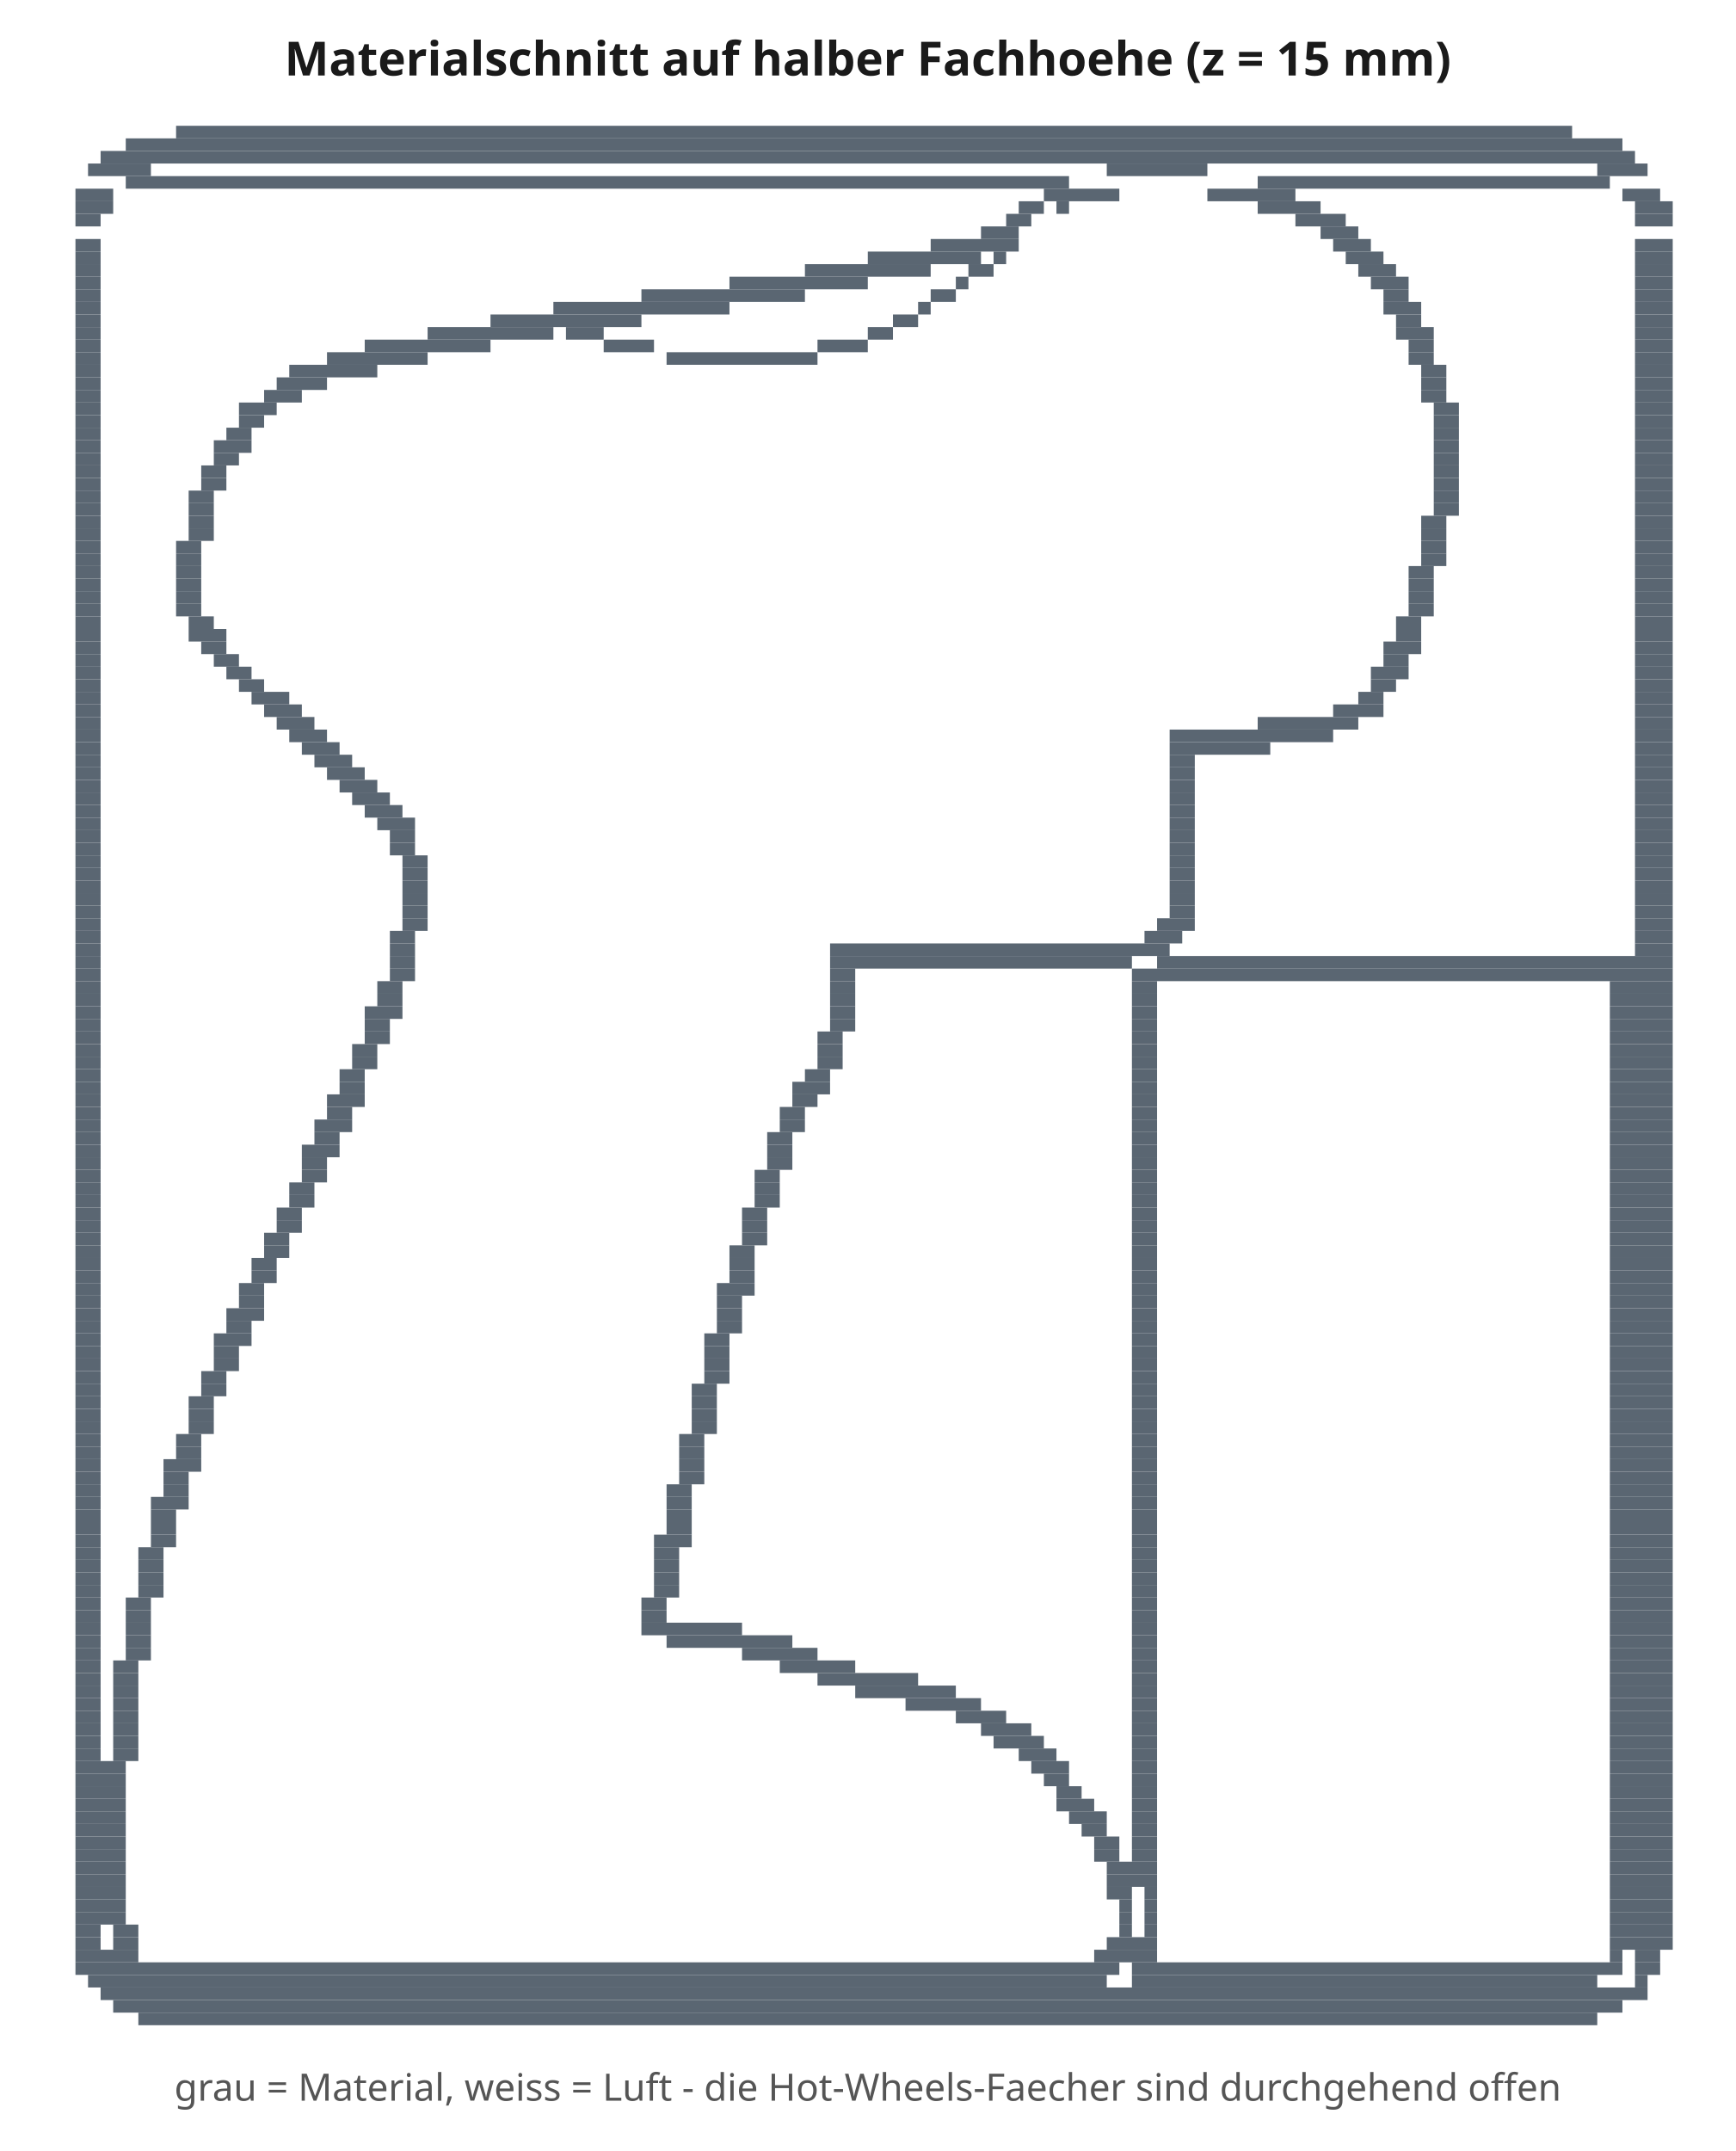
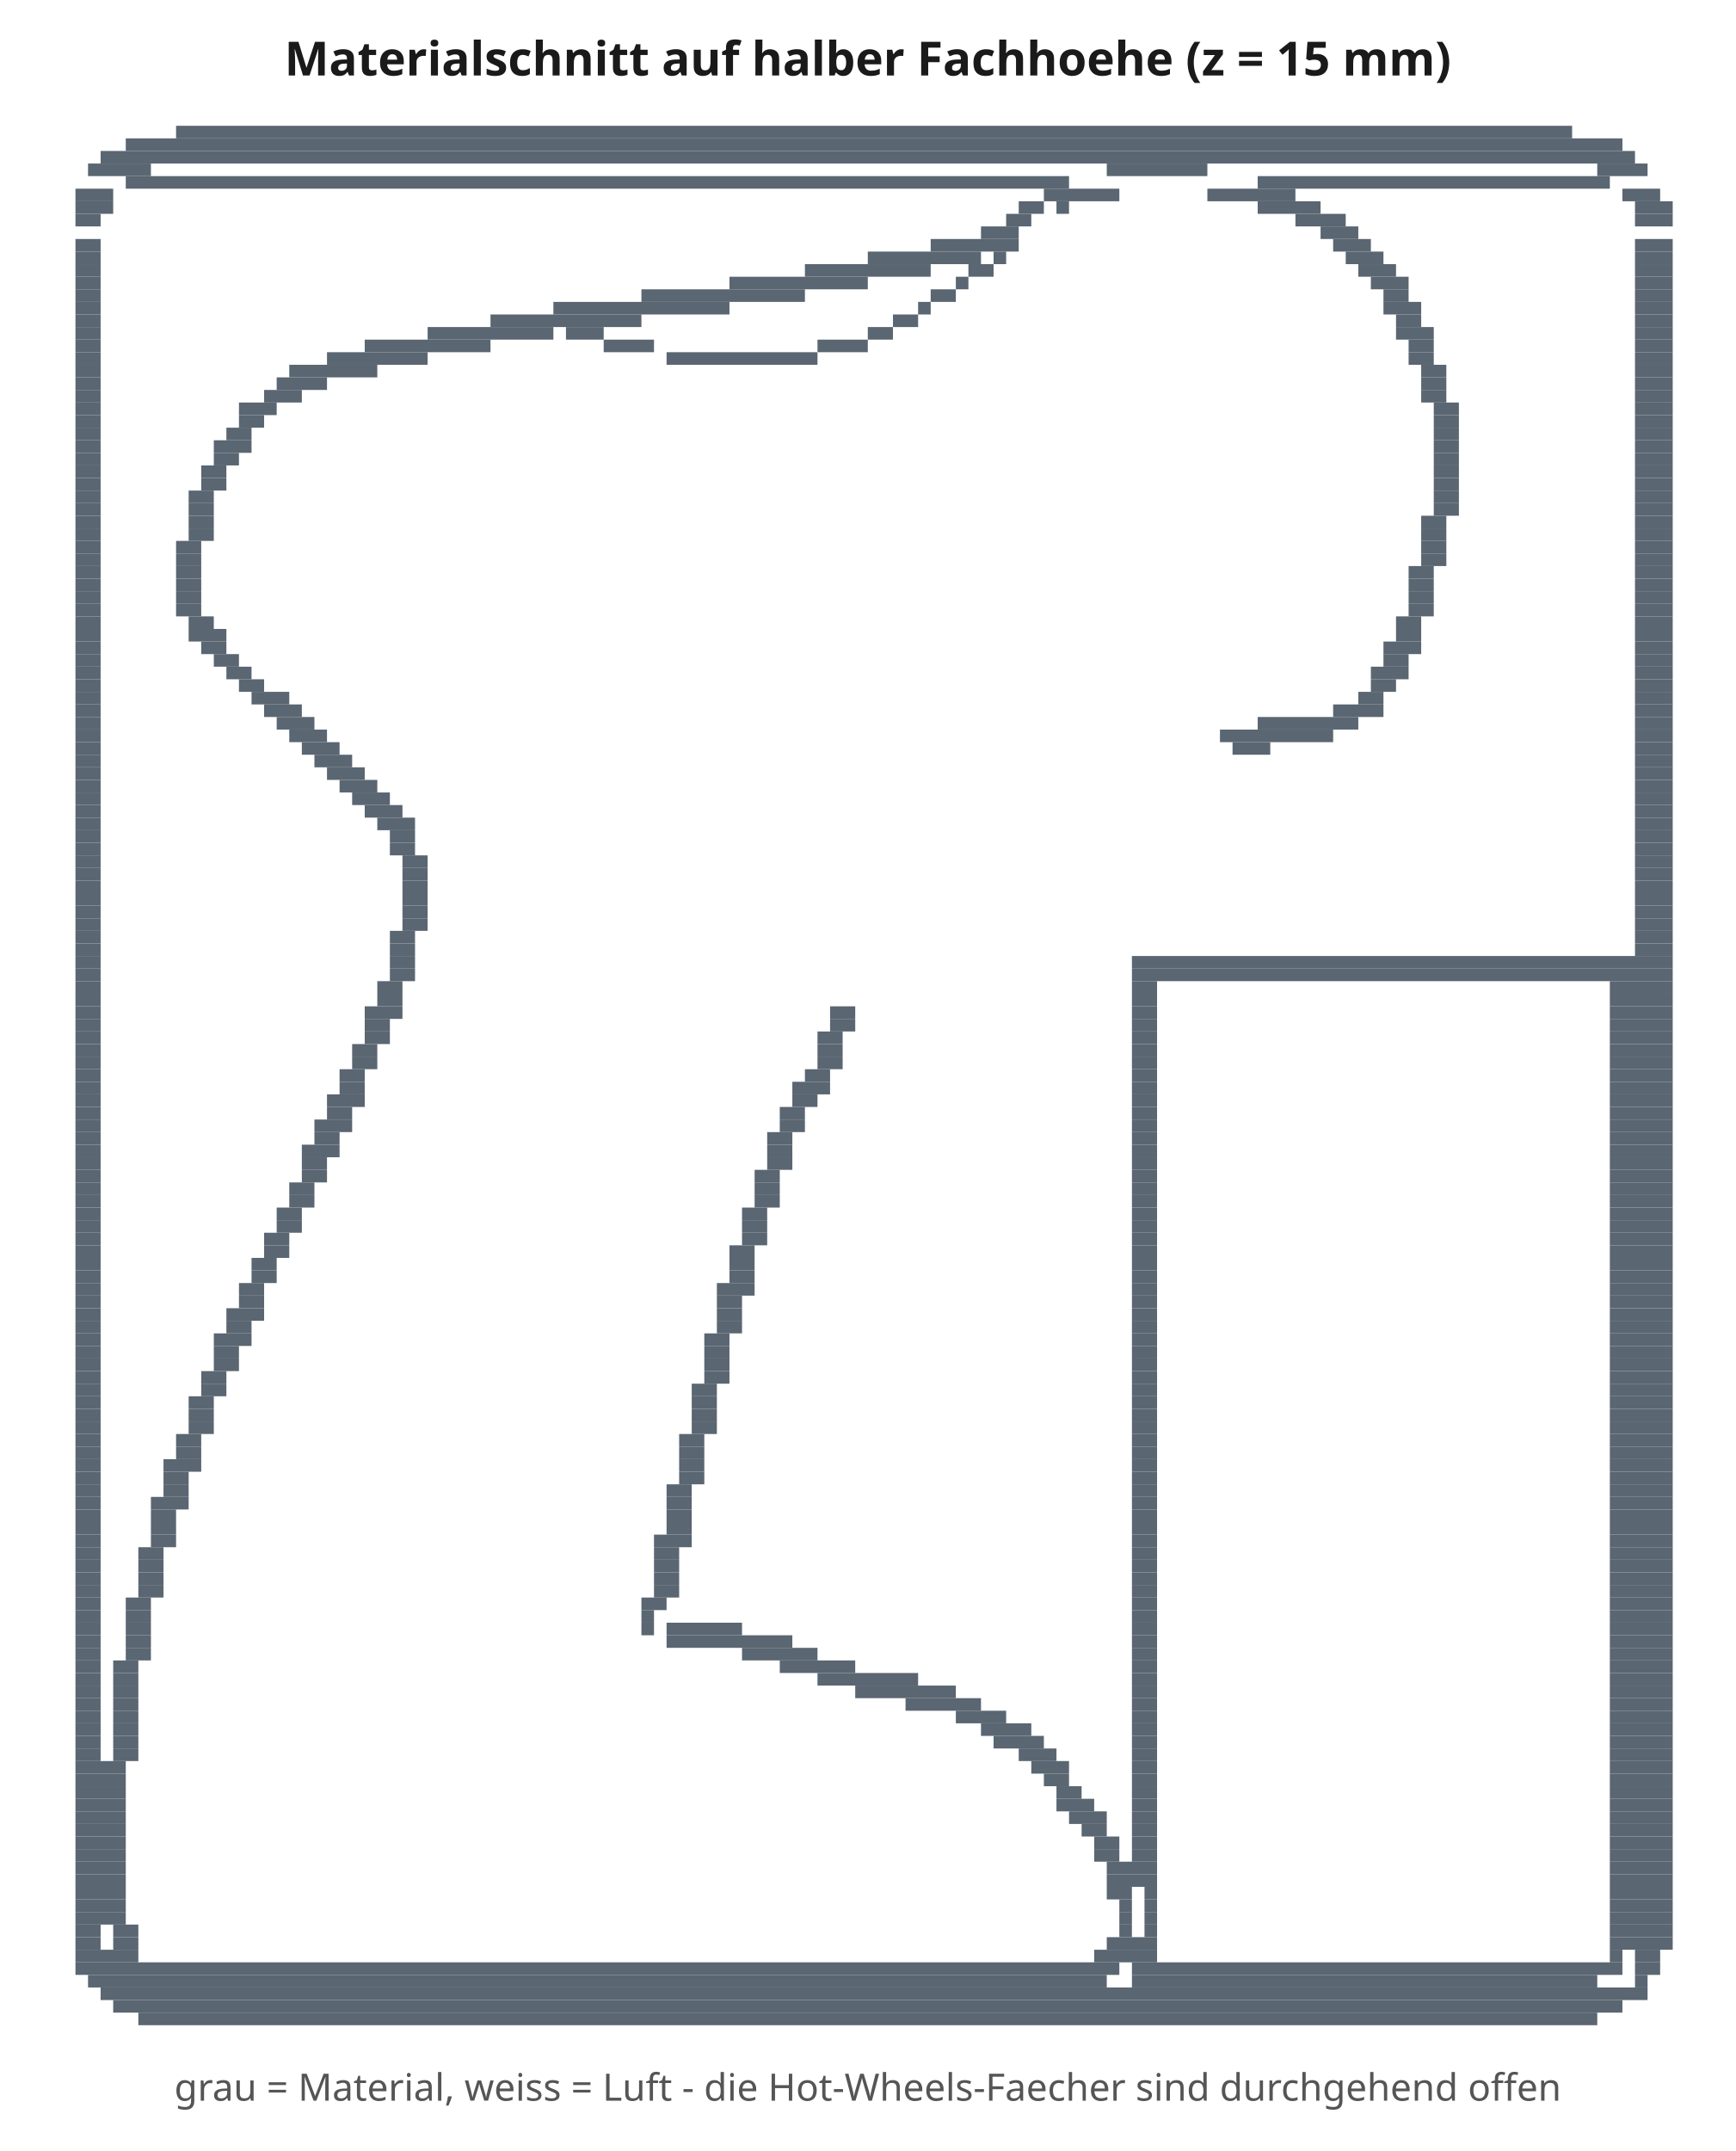
<svg xmlns="http://www.w3.org/2000/svg" width="552" height="684" viewBox="0 0 552 684">
  <rect width="100%%" height="100%%" fill="#fbfbfa" />
  <text x="276" y="24" font-family="sans-serif" font-size="15" font-weight="600" text-anchor="middle" fill="#1a1a1a">Materialschnitt auf halber Fachhoehe (z = 15 mm)</text>
  <rect x="56" y="40" width="444" height="4" fill="#5a6672" />
  <rect x="40" y="44" width="476" height="4" fill="#5a6672" />
  <rect x="32" y="48" width="488" height="4" fill="#5a6672" />
  <rect x="28" y="52" width="20" height="4" fill="#5a6672" />
  <rect x="352" y="52" width="32" height="4" fill="#5a6672" />
  <rect x="508" y="52" width="16" height="4" fill="#5a6672" />
  <rect x="40" y="56" width="300" height="4" fill="#5a6672" />
  <rect x="400" y="56" width="112" height="4" fill="#5a6672" />
  <rect x="24" y="60" width="12" height="4" fill="#5a6672" />
  <rect x="332" y="60" width="24" height="4" fill="#5a6672" />
  <rect x="384" y="60" width="28" height="4" fill="#5a6672" />
  <rect x="516" y="60" width="12" height="4" fill="#5a6672" />
  <rect x="24" y="64" width="12" height="4" fill="#5a6672" />
  <rect x="324" y="64" width="8" height="4" fill="#5a6672" />
  <rect x="336" y="64" width="4" height="4" fill="#5a6672" />
  <rect x="400" y="64" width="20" height="4" fill="#5a6672" />
  <rect x="520" y="64" width="12" height="4" fill="#5a6672" />
  <rect x="24" y="68" width="8" height="4" fill="#5a6672" />
  <rect x="320" y="68" width="8" height="4" fill="#5a6672" />
  <rect x="412" y="68" width="16" height="4" fill="#5a6672" />
  <rect x="520" y="68" width="12" height="4" fill="#5a6672" />
  <rect x="312" y="72" width="12" height="4" fill="#5a6672" />
  <rect x="420" y="72" width="12" height="4" fill="#5a6672" />
  <rect x="24" y="76" width="8" height="4" fill="#5a6672" />
  <rect x="296" y="76" width="28" height="4" fill="#5a6672" />
  <rect x="424" y="76" width="12" height="4" fill="#5a6672" />
  <rect x="520" y="76" width="12" height="4" fill="#5a6672" />
  <rect x="24" y="80" width="8" height="4" fill="#5a6672" />
  <rect x="276" y="80" width="36" height="4" fill="#5a6672" />
  <rect x="316" y="80" width="4" height="4" fill="#5a6672" />
  <rect x="428" y="80" width="12" height="4" fill="#5a6672" />
  <rect x="520" y="80" width="12" height="4" fill="#5a6672" />
  <rect x="24" y="84" width="8" height="4" fill="#5a6672" />
  <rect x="256" y="84" width="40" height="4" fill="#5a6672" />
  <rect x="308" y="84" width="8" height="4" fill="#5a6672" />
  <rect x="432" y="84" width="12" height="4" fill="#5a6672" />
  <rect x="520" y="84" width="12" height="4" fill="#5a6672" />
  <rect x="24" y="88" width="8" height="4" fill="#5a6672" />
  <rect x="232" y="88" width="44" height="4" fill="#5a6672" />
  <rect x="304" y="88" width="4" height="4" fill="#5a6672" />
  <rect x="436" y="88" width="12" height="4" fill="#5a6672" />
  <rect x="520" y="88" width="12" height="4" fill="#5a6672" />
  <rect x="24" y="92" width="8" height="4" fill="#5a6672" />
  <rect x="204" y="92" width="52" height="4" fill="#5a6672" />
  <rect x="296" y="92" width="8" height="4" fill="#5a6672" />
  <rect x="440" y="92" width="8" height="4" fill="#5a6672" />
  <rect x="520" y="92" width="12" height="4" fill="#5a6672" />
  <rect x="24" y="96" width="8" height="4" fill="#5a6672" />
  <rect x="176" y="96" width="56" height="4" fill="#5a6672" />
  <rect x="292" y="96" width="4" height="4" fill="#5a6672" />
  <rect x="440" y="96" width="12" height="4" fill="#5a6672" />
  <rect x="520" y="96" width="12" height="4" fill="#5a6672" />
  <rect x="24" y="100" width="8" height="4" fill="#5a6672" />
  <rect x="156" y="100" width="48" height="4" fill="#5a6672" />
  <rect x="284" y="100" width="8" height="4" fill="#5a6672" />
  <rect x="444" y="100" width="8" height="4" fill="#5a6672" />
  <rect x="520" y="100" width="12" height="4" fill="#5a6672" />
  <rect x="24" y="104" width="8" height="4" fill="#5a6672" />
  <rect x="136" y="104" width="40" height="4" fill="#5a6672" />
  <rect x="180" y="104" width="12" height="4" fill="#5a6672" />
  <rect x="276" y="104" width="8" height="4" fill="#5a6672" />
  <rect x="444" y="104" width="12" height="4" fill="#5a6672" />
  <rect x="520" y="104" width="12" height="4" fill="#5a6672" />
  <rect x="24" y="108" width="8" height="4" fill="#5a6672" />
  <rect x="116" y="108" width="40" height="4" fill="#5a6672" />
  <rect x="192" y="108" width="16" height="4" fill="#5a6672" />
  <rect x="260" y="108" width="16" height="4" fill="#5a6672" />
  <rect x="448" y="108" width="8" height="4" fill="#5a6672" />
  <rect x="520" y="108" width="12" height="4" fill="#5a6672" />
  <rect x="24" y="112" width="8" height="4" fill="#5a6672" />
  <rect x="104" y="112" width="32" height="4" fill="#5a6672" />
  <rect x="212" y="112" width="48" height="4" fill="#5a6672" />
  <rect x="448" y="112" width="8" height="4" fill="#5a6672" />
  <rect x="520" y="112" width="12" height="4" fill="#5a6672" />
  <rect x="24" y="116" width="8" height="4" fill="#5a6672" />
  <rect x="92" y="116" width="28" height="4" fill="#5a6672" />
  <rect x="452" y="116" width="8" height="4" fill="#5a6672" />
  <rect x="520" y="116" width="12" height="4" fill="#5a6672" />
  <rect x="24" y="120" width="8" height="4" fill="#5a6672" />
  <rect x="88" y="120" width="16" height="4" fill="#5a6672" />
  <rect x="452" y="120" width="8" height="4" fill="#5a6672" />
  <rect x="520" y="120" width="12" height="4" fill="#5a6672" />
  <rect x="24" y="124" width="8" height="4" fill="#5a6672" />
  <rect x="84" y="124" width="12" height="4" fill="#5a6672" />
  <rect x="452" y="124" width="8" height="4" fill="#5a6672" />
  <rect x="520" y="124" width="12" height="4" fill="#5a6672" />
  <rect x="24" y="128" width="8" height="4" fill="#5a6672" />
  <rect x="76" y="128" width="12" height="4" fill="#5a6672" />
  <rect x="456" y="128" width="8" height="4" fill="#5a6672" />
  <rect x="520" y="128" width="12" height="4" fill="#5a6672" />
  <rect x="24" y="132" width="8" height="4" fill="#5a6672" />
  <rect x="76" y="132" width="8" height="4" fill="#5a6672" />
  <rect x="456" y="132" width="8" height="4" fill="#5a6672" />
  <rect x="520" y="132" width="12" height="4" fill="#5a6672" />
  <rect x="24" y="136" width="8" height="4" fill="#5a6672" />
  <rect x="72" y="136" width="8" height="4" fill="#5a6672" />
  <rect x="456" y="136" width="8" height="4" fill="#5a6672" />
  <rect x="520" y="136" width="12" height="4" fill="#5a6672" />
  <rect x="24" y="140" width="8" height="4" fill="#5a6672" />
  <rect x="68" y="140" width="12" height="4" fill="#5a6672" />
  <rect x="456" y="140" width="8" height="4" fill="#5a6672" />
  <rect x="520" y="140" width="12" height="4" fill="#5a6672" />
  <rect x="24" y="144" width="8" height="4" fill="#5a6672" />
  <rect x="68" y="144" width="8" height="4" fill="#5a6672" />
  <rect x="456" y="144" width="8" height="4" fill="#5a6672" />
  <rect x="520" y="144" width="12" height="4" fill="#5a6672" />
  <rect x="24" y="148" width="8" height="4" fill="#5a6672" />
  <rect x="64" y="148" width="8" height="4" fill="#5a6672" />
  <rect x="456" y="148" width="8" height="4" fill="#5a6672" />
  <rect x="520" y="148" width="12" height="4" fill="#5a6672" />
  <rect x="24" y="152" width="8" height="4" fill="#5a6672" />
  <rect x="64" y="152" width="8" height="4" fill="#5a6672" />
  <rect x="456" y="152" width="8" height="4" fill="#5a6672" />
  <rect x="520" y="152" width="12" height="4" fill="#5a6672" />
  <rect x="24" y="156" width="8" height="4" fill="#5a6672" />
  <rect x="60" y="156" width="8" height="4" fill="#5a6672" />
  <rect x="456" y="156" width="8" height="4" fill="#5a6672" />
  <rect x="520" y="156" width="12" height="4" fill="#5a6672" />
  <rect x="24" y="160" width="8" height="4" fill="#5a6672" />
  <rect x="60" y="160" width="8" height="4" fill="#5a6672" />
  <rect x="456" y="160" width="8" height="4" fill="#5a6672" />
  <rect x="520" y="160" width="12" height="4" fill="#5a6672" />
  <rect x="24" y="164" width="8" height="4" fill="#5a6672" />
  <rect x="60" y="164" width="8" height="4" fill="#5a6672" />
  <rect x="452" y="164" width="8" height="4" fill="#5a6672" />
  <rect x="520" y="164" width="12" height="4" fill="#5a6672" />
  <rect x="24" y="168" width="8" height="4" fill="#5a6672" />
  <rect x="60" y="168" width="8" height="4" fill="#5a6672" />
  <rect x="452" y="168" width="8" height="4" fill="#5a6672" />
  <rect x="520" y="168" width="12" height="4" fill="#5a6672" />
  <rect x="24" y="172" width="8" height="4" fill="#5a6672" />
  <rect x="56" y="172" width="8" height="4" fill="#5a6672" />
  <rect x="452" y="172" width="8" height="4" fill="#5a6672" />
  <rect x="520" y="172" width="12" height="4" fill="#5a6672" />
  <rect x="24" y="176" width="8" height="4" fill="#5a6672" />
  <rect x="56" y="176" width="8" height="4" fill="#5a6672" />
  <rect x="452" y="176" width="8" height="4" fill="#5a6672" />
  <rect x="520" y="176" width="12" height="4" fill="#5a6672" />
  <rect x="24" y="180" width="8" height="4" fill="#5a6672" />
  <rect x="56" y="180" width="8" height="4" fill="#5a6672" />
  <rect x="448" y="180" width="8" height="4" fill="#5a6672" />
  <rect x="520" y="180" width="12" height="4" fill="#5a6672" />
  <rect x="24" y="184" width="8" height="4" fill="#5a6672" />
  <rect x="56" y="184" width="8" height="4" fill="#5a6672" />
  <rect x="448" y="184" width="8" height="4" fill="#5a6672" />
  <rect x="520" y="184" width="12" height="4" fill="#5a6672" />
  <rect x="24" y="188" width="8" height="4" fill="#5a6672" />
  <rect x="56" y="188" width="8" height="4" fill="#5a6672" />
  <rect x="448" y="188" width="8" height="4" fill="#5a6672" />
  <rect x="520" y="188" width="12" height="4" fill="#5a6672" />
  <rect x="24" y="192" width="8" height="4" fill="#5a6672" />
  <rect x="56" y="192" width="8" height="4" fill="#5a6672" />
  <rect x="448" y="192" width="8" height="4" fill="#5a6672" />
  <rect x="520" y="192" width="12" height="4" fill="#5a6672" />
  <rect x="24" y="196" width="8" height="4" fill="#5a6672" />
  <rect x="60" y="196" width="8" height="4" fill="#5a6672" />
  <rect x="444" y="196" width="8" height="4" fill="#5a6672" />
  <rect x="520" y="196" width="12" height="4" fill="#5a6672" />
  <rect x="24" y="200" width="8" height="4" fill="#5a6672" />
  <rect x="60" y="200" width="12" height="4" fill="#5a6672" />
  <rect x="444" y="200" width="8" height="4" fill="#5a6672" />
  <rect x="520" y="200" width="12" height="4" fill="#5a6672" />
  <rect x="24" y="204" width="8" height="4" fill="#5a6672" />
  <rect x="64" y="204" width="8" height="4" fill="#5a6672" />
  <rect x="440" y="204" width="12" height="4" fill="#5a6672" />
  <rect x="520" y="204" width="12" height="4" fill="#5a6672" />
  <rect x="24" y="208" width="8" height="4" fill="#5a6672" />
  <rect x="68" y="208" width="8" height="4" fill="#5a6672" />
  <rect x="440" y="208" width="8" height="4" fill="#5a6672" />
  <rect x="520" y="208" width="12" height="4" fill="#5a6672" />
  <rect x="24" y="212" width="8" height="4" fill="#5a6672" />
  <rect x="72" y="212" width="8" height="4" fill="#5a6672" />
  <rect x="436" y="212" width="12" height="4" fill="#5a6672" />
  <rect x="520" y="212" width="12" height="4" fill="#5a6672" />
  <rect x="24" y="216" width="8" height="4" fill="#5a6672" />
  <rect x="76" y="216" width="8" height="4" fill="#5a6672" />
  <rect x="436" y="216" width="8" height="4" fill="#5a6672" />
  <rect x="520" y="216" width="12" height="4" fill="#5a6672" />
  <rect x="24" y="220" width="8" height="4" fill="#5a6672" />
  <rect x="80" y="220" width="12" height="4" fill="#5a6672" />
  <rect x="432" y="220" width="8" height="4" fill="#5a6672" />
  <rect x="520" y="220" width="12" height="4" fill="#5a6672" />
  <rect x="24" y="224" width="8" height="4" fill="#5a6672" />
  <rect x="84" y="224" width="12" height="4" fill="#5a6672" />
  <rect x="424" y="224" width="16" height="4" fill="#5a6672" />
  <rect x="520" y="224" width="12" height="4" fill="#5a6672" />
  <rect x="24" y="228" width="8" height="4" fill="#5a6672" />
  <rect x="88" y="228" width="12" height="4" fill="#5a6672" />
  <rect x="400" y="228" width="32" height="4" fill="#5a6672" />
  <rect x="520" y="228" width="12" height="4" fill="#5a6672" />
  <rect x="24" y="232" width="8" height="4" fill="#5a6672" />
  <rect x="92" y="232" width="12" height="4" fill="#5a6672" />
-   <rect x="372" y="232" width="52" height="4" fill="#5a6672" />
+   <rect x="388" y="232" width="36" height="4" fill="#5a6672" />
  <rect x="520" y="232" width="12" height="4" fill="#5a6672" />
  <rect x="24" y="236" width="8" height="4" fill="#5a6672" />
  <rect x="96" y="236" width="12" height="4" fill="#5a6672" />
-   <rect x="372" y="236" width="32" height="4" fill="#5a6672" />
+   <rect x="392" y="236" width="12" height="4" fill="#5a6672" />
  <rect x="520" y="236" width="12" height="4" fill="#5a6672" />
  <rect x="24" y="240" width="8" height="4" fill="#5a6672" />
  <rect x="100" y="240" width="12" height="4" fill="#5a6672" />
-   <rect x="372" y="240" width="8" height="4" fill="#5a6672" />
  <rect x="520" y="240" width="12" height="4" fill="#5a6672" />
  <rect x="24" y="244" width="8" height="4" fill="#5a6672" />
  <rect x="104" y="244" width="12" height="4" fill="#5a6672" />
-   <rect x="372" y="244" width="8" height="4" fill="#5a6672" />
  <rect x="520" y="244" width="12" height="4" fill="#5a6672" />
  <rect x="24" y="248" width="8" height="4" fill="#5a6672" />
  <rect x="108" y="248" width="12" height="4" fill="#5a6672" />
-   <rect x="372" y="248" width="8" height="4" fill="#5a6672" />
  <rect x="520" y="248" width="12" height="4" fill="#5a6672" />
  <rect x="24" y="252" width="8" height="4" fill="#5a6672" />
  <rect x="112" y="252" width="12" height="4" fill="#5a6672" />
-   <rect x="372" y="252" width="8" height="4" fill="#5a6672" />
  <rect x="520" y="252" width="12" height="4" fill="#5a6672" />
  <rect x="24" y="256" width="8" height="4" fill="#5a6672" />
  <rect x="116" y="256" width="12" height="4" fill="#5a6672" />
-   <rect x="372" y="256" width="8" height="4" fill="#5a6672" />
  <rect x="520" y="256" width="12" height="4" fill="#5a6672" />
  <rect x="24" y="260" width="8" height="4" fill="#5a6672" />
  <rect x="120" y="260" width="12" height="4" fill="#5a6672" />
-   <rect x="372" y="260" width="8" height="4" fill="#5a6672" />
  <rect x="520" y="260" width="12" height="4" fill="#5a6672" />
  <rect x="24" y="264" width="8" height="4" fill="#5a6672" />
  <rect x="124" y="264" width="8" height="4" fill="#5a6672" />
-   <rect x="372" y="264" width="8" height="4" fill="#5a6672" />
  <rect x="520" y="264" width="12" height="4" fill="#5a6672" />
  <rect x="24" y="268" width="8" height="4" fill="#5a6672" />
  <rect x="124" y="268" width="8" height="4" fill="#5a6672" />
-   <rect x="372" y="268" width="8" height="4" fill="#5a6672" />
  <rect x="520" y="268" width="12" height="4" fill="#5a6672" />
  <rect x="24" y="272" width="8" height="4" fill="#5a6672" />
  <rect x="128" y="272" width="8" height="4" fill="#5a6672" />
-   <rect x="372" y="272" width="8" height="4" fill="#5a6672" />
  <rect x="520" y="272" width="12" height="4" fill="#5a6672" />
  <rect x="24" y="276" width="8" height="4" fill="#5a6672" />
  <rect x="128" y="276" width="8" height="4" fill="#5a6672" />
-   <rect x="372" y="276" width="8" height="4" fill="#5a6672" />
  <rect x="520" y="276" width="12" height="4" fill="#5a6672" />
  <rect x="24" y="280" width="8" height="4" fill="#5a6672" />
  <rect x="128" y="280" width="8" height="4" fill="#5a6672" />
-   <rect x="372" y="280" width="8" height="4" fill="#5a6672" />
  <rect x="520" y="280" width="12" height="4" fill="#5a6672" />
  <rect x="24" y="284" width="8" height="4" fill="#5a6672" />
  <rect x="128" y="284" width="8" height="4" fill="#5a6672" />
-   <rect x="372" y="284" width="8" height="4" fill="#5a6672" />
  <rect x="520" y="284" width="12" height="4" fill="#5a6672" />
  <rect x="24" y="288" width="8" height="4" fill="#5a6672" />
  <rect x="128" y="288" width="8" height="4" fill="#5a6672" />
-   <rect x="372" y="288" width="8" height="4" fill="#5a6672" />
  <rect x="520" y="288" width="12" height="4" fill="#5a6672" />
  <rect x="24" y="292" width="8" height="4" fill="#5a6672" />
  <rect x="128" y="292" width="8" height="4" fill="#5a6672" />
-   <rect x="368" y="292" width="12" height="4" fill="#5a6672" />
  <rect x="520" y="292" width="12" height="4" fill="#5a6672" />
  <rect x="24" y="296" width="8" height="4" fill="#5a6672" />
  <rect x="124" y="296" width="8" height="4" fill="#5a6672" />
-   <rect x="364" y="296" width="12" height="4" fill="#5a6672" />
  <rect x="520" y="296" width="12" height="4" fill="#5a6672" />
  <rect x="24" y="300" width="8" height="4" fill="#5a6672" />
  <rect x="124" y="300" width="8" height="4" fill="#5a6672" />
-   <rect x="264" y="300" width="108" height="4" fill="#5a6672" />
  <rect x="520" y="300" width="12" height="4" fill="#5a6672" />
  <rect x="24" y="304" width="8" height="4" fill="#5a6672" />
  <rect x="124" y="304" width="8" height="4" fill="#5a6672" />
-   <rect x="264" y="304" width="96" height="4" fill="#5a6672" />
-   <rect x="368" y="304" width="164" height="4" fill="#5a6672" />
+   <rect x="360" y="304" width="172" height="4" fill="#5a6672" />
  <rect x="24" y="308" width="8" height="4" fill="#5a6672" />
  <rect x="124" y="308" width="8" height="4" fill="#5a6672" />
-   <rect x="264" y="308" width="8" height="4" fill="#5a6672" />
  <rect x="360" y="308" width="172" height="4" fill="#5a6672" />
  <rect x="24" y="312" width="8" height="4" fill="#5a6672" />
  <rect x="120" y="312" width="8" height="4" fill="#5a6672" />
-   <rect x="264" y="312" width="8" height="4" fill="#5a6672" />
  <rect x="360" y="312" width="8" height="4" fill="#5a6672" />
  <rect x="512" y="312" width="20" height="4" fill="#5a6672" />
  <rect x="24" y="316" width="8" height="4" fill="#5a6672" />
  <rect x="120" y="316" width="8" height="4" fill="#5a6672" />
-   <rect x="264" y="316" width="8" height="4" fill="#5a6672" />
  <rect x="360" y="316" width="8" height="4" fill="#5a6672" />
  <rect x="512" y="316" width="20" height="4" fill="#5a6672" />
  <rect x="24" y="320" width="8" height="4" fill="#5a6672" />
  <rect x="116" y="320" width="12" height="4" fill="#5a6672" />
  <rect x="264" y="320" width="8" height="4" fill="#5a6672" />
  <rect x="360" y="320" width="8" height="4" fill="#5a6672" />
  <rect x="512" y="320" width="20" height="4" fill="#5a6672" />
  <rect x="24" y="324" width="8" height="4" fill="#5a6672" />
  <rect x="116" y="324" width="8" height="4" fill="#5a6672" />
  <rect x="264" y="324" width="8" height="4" fill="#5a6672" />
  <rect x="360" y="324" width="8" height="4" fill="#5a6672" />
  <rect x="512" y="324" width="20" height="4" fill="#5a6672" />
  <rect x="24" y="328" width="8" height="4" fill="#5a6672" />
  <rect x="116" y="328" width="8" height="4" fill="#5a6672" />
  <rect x="260" y="328" width="8" height="4" fill="#5a6672" />
  <rect x="360" y="328" width="8" height="4" fill="#5a6672" />
  <rect x="512" y="328" width="20" height="4" fill="#5a6672" />
  <rect x="24" y="332" width="8" height="4" fill="#5a6672" />
  <rect x="112" y="332" width="8" height="4" fill="#5a6672" />
  <rect x="260" y="332" width="8" height="4" fill="#5a6672" />
  <rect x="360" y="332" width="8" height="4" fill="#5a6672" />
  <rect x="512" y="332" width="20" height="4" fill="#5a6672" />
  <rect x="24" y="336" width="8" height="4" fill="#5a6672" />
  <rect x="112" y="336" width="8" height="4" fill="#5a6672" />
  <rect x="260" y="336" width="8" height="4" fill="#5a6672" />
  <rect x="360" y="336" width="8" height="4" fill="#5a6672" />
  <rect x="512" y="336" width="20" height="4" fill="#5a6672" />
  <rect x="24" y="340" width="8" height="4" fill="#5a6672" />
  <rect x="108" y="340" width="8" height="4" fill="#5a6672" />
  <rect x="256" y="340" width="8" height="4" fill="#5a6672" />
  <rect x="360" y="340" width="8" height="4" fill="#5a6672" />
  <rect x="512" y="340" width="20" height="4" fill="#5a6672" />
  <rect x="24" y="344" width="8" height="4" fill="#5a6672" />
  <rect x="108" y="344" width="8" height="4" fill="#5a6672" />
  <rect x="252" y="344" width="12" height="4" fill="#5a6672" />
  <rect x="360" y="344" width="8" height="4" fill="#5a6672" />
  <rect x="512" y="344" width="20" height="4" fill="#5a6672" />
  <rect x="24" y="348" width="8" height="4" fill="#5a6672" />
  <rect x="104" y="348" width="12" height="4" fill="#5a6672" />
  <rect x="252" y="348" width="8" height="4" fill="#5a6672" />
  <rect x="360" y="348" width="8" height="4" fill="#5a6672" />
  <rect x="512" y="348" width="20" height="4" fill="#5a6672" />
  <rect x="24" y="352" width="8" height="4" fill="#5a6672" />
  <rect x="104" y="352" width="8" height="4" fill="#5a6672" />
  <rect x="248" y="352" width="8" height="4" fill="#5a6672" />
  <rect x="360" y="352" width="8" height="4" fill="#5a6672" />
  <rect x="512" y="352" width="20" height="4" fill="#5a6672" />
  <rect x="24" y="356" width="8" height="4" fill="#5a6672" />
  <rect x="100" y="356" width="12" height="4" fill="#5a6672" />
  <rect x="248" y="356" width="8" height="4" fill="#5a6672" />
  <rect x="360" y="356" width="8" height="4" fill="#5a6672" />
  <rect x="512" y="356" width="20" height="4" fill="#5a6672" />
  <rect x="24" y="360" width="8" height="4" fill="#5a6672" />
  <rect x="100" y="360" width="8" height="4" fill="#5a6672" />
  <rect x="244" y="360" width="8" height="4" fill="#5a6672" />
  <rect x="360" y="360" width="8" height="4" fill="#5a6672" />
  <rect x="512" y="360" width="20" height="4" fill="#5a6672" />
  <rect x="24" y="364" width="8" height="4" fill="#5a6672" />
  <rect x="96" y="364" width="12" height="4" fill="#5a6672" />
  <rect x="244" y="364" width="8" height="4" fill="#5a6672" />
  <rect x="360" y="364" width="8" height="4" fill="#5a6672" />
  <rect x="512" y="364" width="20" height="4" fill="#5a6672" />
  <rect x="24" y="368" width="8" height="4" fill="#5a6672" />
  <rect x="96" y="368" width="8" height="4" fill="#5a6672" />
  <rect x="244" y="368" width="8" height="4" fill="#5a6672" />
  <rect x="360" y="368" width="8" height="4" fill="#5a6672" />
  <rect x="512" y="368" width="20" height="4" fill="#5a6672" />
  <rect x="24" y="372" width="8" height="4" fill="#5a6672" />
  <rect x="96" y="372" width="8" height="4" fill="#5a6672" />
  <rect x="240" y="372" width="8" height="4" fill="#5a6672" />
  <rect x="360" y="372" width="8" height="4" fill="#5a6672" />
  <rect x="512" y="372" width="20" height="4" fill="#5a6672" />
  <rect x="24" y="376" width="8" height="4" fill="#5a6672" />
  <rect x="92" y="376" width="8" height="4" fill="#5a6672" />
  <rect x="240" y="376" width="8" height="4" fill="#5a6672" />
  <rect x="360" y="376" width="8" height="4" fill="#5a6672" />
  <rect x="512" y="376" width="20" height="4" fill="#5a6672" />
  <rect x="24" y="380" width="8" height="4" fill="#5a6672" />
  <rect x="92" y="380" width="8" height="4" fill="#5a6672" />
  <rect x="240" y="380" width="8" height="4" fill="#5a6672" />
  <rect x="360" y="380" width="8" height="4" fill="#5a6672" />
  <rect x="512" y="380" width="20" height="4" fill="#5a6672" />
  <rect x="24" y="384" width="8" height="4" fill="#5a6672" />
  <rect x="88" y="384" width="8" height="4" fill="#5a6672" />
  <rect x="236" y="384" width="8" height="4" fill="#5a6672" />
  <rect x="360" y="384" width="8" height="4" fill="#5a6672" />
  <rect x="512" y="384" width="20" height="4" fill="#5a6672" />
  <rect x="24" y="388" width="8" height="4" fill="#5a6672" />
  <rect x="88" y="388" width="8" height="4" fill="#5a6672" />
  <rect x="236" y="388" width="8" height="4" fill="#5a6672" />
  <rect x="360" y="388" width="8" height="4" fill="#5a6672" />
  <rect x="512" y="388" width="20" height="4" fill="#5a6672" />
  <rect x="24" y="392" width="8" height="4" fill="#5a6672" />
  <rect x="84" y="392" width="8" height="4" fill="#5a6672" />
  <rect x="236" y="392" width="8" height="4" fill="#5a6672" />
  <rect x="360" y="392" width="8" height="4" fill="#5a6672" />
  <rect x="512" y="392" width="20" height="4" fill="#5a6672" />
  <rect x="24" y="396" width="8" height="4" fill="#5a6672" />
  <rect x="84" y="396" width="8" height="4" fill="#5a6672" />
  <rect x="232" y="396" width="8" height="4" fill="#5a6672" />
  <rect x="360" y="396" width="8" height="4" fill="#5a6672" />
  <rect x="512" y="396" width="20" height="4" fill="#5a6672" />
  <rect x="24" y="400" width="8" height="4" fill="#5a6672" />
  <rect x="80" y="400" width="8" height="4" fill="#5a6672" />
  <rect x="232" y="400" width="8" height="4" fill="#5a6672" />
  <rect x="360" y="400" width="8" height="4" fill="#5a6672" />
  <rect x="512" y="400" width="20" height="4" fill="#5a6672" />
  <rect x="24" y="404" width="8" height="4" fill="#5a6672" />
  <rect x="80" y="404" width="8" height="4" fill="#5a6672" />
  <rect x="232" y="404" width="8" height="4" fill="#5a6672" />
  <rect x="360" y="404" width="8" height="4" fill="#5a6672" />
  <rect x="512" y="404" width="20" height="4" fill="#5a6672" />
  <rect x="24" y="408" width="8" height="4" fill="#5a6672" />
  <rect x="76" y="408" width="8" height="4" fill="#5a6672" />
  <rect x="228" y="408" width="12" height="4" fill="#5a6672" />
  <rect x="360" y="408" width="8" height="4" fill="#5a6672" />
  <rect x="512" y="408" width="20" height="4" fill="#5a6672" />
  <rect x="24" y="412" width="8" height="4" fill="#5a6672" />
  <rect x="76" y="412" width="8" height="4" fill="#5a6672" />
  <rect x="228" y="412" width="8" height="4" fill="#5a6672" />
  <rect x="360" y="412" width="8" height="4" fill="#5a6672" />
  <rect x="512" y="412" width="20" height="4" fill="#5a6672" />
  <rect x="24" y="416" width="8" height="4" fill="#5a6672" />
  <rect x="72" y="416" width="12" height="4" fill="#5a6672" />
  <rect x="228" y="416" width="8" height="4" fill="#5a6672" />
  <rect x="360" y="416" width="8" height="4" fill="#5a6672" />
  <rect x="512" y="416" width="20" height="4" fill="#5a6672" />
  <rect x="24" y="420" width="8" height="4" fill="#5a6672" />
  <rect x="72" y="420" width="8" height="4" fill="#5a6672" />
  <rect x="228" y="420" width="8" height="4" fill="#5a6672" />
  <rect x="360" y="420" width="8" height="4" fill="#5a6672" />
  <rect x="512" y="420" width="20" height="4" fill="#5a6672" />
  <rect x="24" y="424" width="8" height="4" fill="#5a6672" />
  <rect x="68" y="424" width="12" height="4" fill="#5a6672" />
  <rect x="224" y="424" width="8" height="4" fill="#5a6672" />
  <rect x="360" y="424" width="8" height="4" fill="#5a6672" />
  <rect x="512" y="424" width="20" height="4" fill="#5a6672" />
  <rect x="24" y="428" width="8" height="4" fill="#5a6672" />
  <rect x="68" y="428" width="8" height="4" fill="#5a6672" />
  <rect x="224" y="428" width="8" height="4" fill="#5a6672" />
  <rect x="360" y="428" width="8" height="4" fill="#5a6672" />
  <rect x="512" y="428" width="20" height="4" fill="#5a6672" />
  <rect x="24" y="432" width="8" height="4" fill="#5a6672" />
  <rect x="68" y="432" width="8" height="4" fill="#5a6672" />
  <rect x="224" y="432" width="8" height="4" fill="#5a6672" />
  <rect x="360" y="432" width="8" height="4" fill="#5a6672" />
  <rect x="512" y="432" width="20" height="4" fill="#5a6672" />
  <rect x="24" y="436" width="8" height="4" fill="#5a6672" />
  <rect x="64" y="436" width="8" height="4" fill="#5a6672" />
  <rect x="224" y="436" width="8" height="4" fill="#5a6672" />
  <rect x="360" y="436" width="8" height="4" fill="#5a6672" />
  <rect x="512" y="436" width="20" height="4" fill="#5a6672" />
  <rect x="24" y="440" width="8" height="4" fill="#5a6672" />
  <rect x="64" y="440" width="8" height="4" fill="#5a6672" />
  <rect x="220" y="440" width="8" height="4" fill="#5a6672" />
  <rect x="360" y="440" width="8" height="4" fill="#5a6672" />
  <rect x="512" y="440" width="20" height="4" fill="#5a6672" />
  <rect x="24" y="444" width="8" height="4" fill="#5a6672" />
  <rect x="60" y="444" width="8" height="4" fill="#5a6672" />
  <rect x="220" y="444" width="8" height="4" fill="#5a6672" />
  <rect x="360" y="444" width="8" height="4" fill="#5a6672" />
  <rect x="512" y="444" width="20" height="4" fill="#5a6672" />
  <rect x="24" y="448" width="8" height="4" fill="#5a6672" />
  <rect x="60" y="448" width="8" height="4" fill="#5a6672" />
  <rect x="220" y="448" width="8" height="4" fill="#5a6672" />
  <rect x="360" y="448" width="8" height="4" fill="#5a6672" />
  <rect x="512" y="448" width="20" height="4" fill="#5a6672" />
  <rect x="24" y="452" width="8" height="4" fill="#5a6672" />
  <rect x="60" y="452" width="8" height="4" fill="#5a6672" />
  <rect x="220" y="452" width="8" height="4" fill="#5a6672" />
  <rect x="360" y="452" width="8" height="4" fill="#5a6672" />
  <rect x="512" y="452" width="20" height="4" fill="#5a6672" />
  <rect x="24" y="456" width="8" height="4" fill="#5a6672" />
  <rect x="56" y="456" width="8" height="4" fill="#5a6672" />
  <rect x="216" y="456" width="8" height="4" fill="#5a6672" />
  <rect x="360" y="456" width="8" height="4" fill="#5a6672" />
  <rect x="512" y="456" width="20" height="4" fill="#5a6672" />
  <rect x="24" y="460" width="8" height="4" fill="#5a6672" />
  <rect x="56" y="460" width="8" height="4" fill="#5a6672" />
  <rect x="216" y="460" width="8" height="4" fill="#5a6672" />
  <rect x="360" y="460" width="8" height="4" fill="#5a6672" />
  <rect x="512" y="460" width="20" height="4" fill="#5a6672" />
  <rect x="24" y="464" width="8" height="4" fill="#5a6672" />
  <rect x="52" y="464" width="12" height="4" fill="#5a6672" />
  <rect x="216" y="464" width="8" height="4" fill="#5a6672" />
  <rect x="360" y="464" width="8" height="4" fill="#5a6672" />
  <rect x="512" y="464" width="20" height="4" fill="#5a6672" />
  <rect x="24" y="468" width="8" height="4" fill="#5a6672" />
  <rect x="52" y="468" width="8" height="4" fill="#5a6672" />
  <rect x="216" y="468" width="8" height="4" fill="#5a6672" />
  <rect x="360" y="468" width="8" height="4" fill="#5a6672" />
  <rect x="512" y="468" width="20" height="4" fill="#5a6672" />
  <rect x="24" y="472" width="8" height="4" fill="#5a6672" />
  <rect x="52" y="472" width="8" height="4" fill="#5a6672" />
  <rect x="212" y="472" width="8" height="4" fill="#5a6672" />
  <rect x="360" y="472" width="8" height="4" fill="#5a6672" />
  <rect x="512" y="472" width="20" height="4" fill="#5a6672" />
  <rect x="24" y="476" width="8" height="4" fill="#5a6672" />
  <rect x="48" y="476" width="12" height="4" fill="#5a6672" />
  <rect x="212" y="476" width="8" height="4" fill="#5a6672" />
  <rect x="360" y="476" width="8" height="4" fill="#5a6672" />
  <rect x="512" y="476" width="20" height="4" fill="#5a6672" />
  <rect x="24" y="480" width="8" height="4" fill="#5a6672" />
  <rect x="48" y="480" width="8" height="4" fill="#5a6672" />
  <rect x="212" y="480" width="8" height="4" fill="#5a6672" />
  <rect x="360" y="480" width="8" height="4" fill="#5a6672" />
  <rect x="512" y="480" width="20" height="4" fill="#5a6672" />
  <rect x="24" y="484" width="8" height="4" fill="#5a6672" />
  <rect x="48" y="484" width="8" height="4" fill="#5a6672" />
  <rect x="212" y="484" width="8" height="4" fill="#5a6672" />
  <rect x="360" y="484" width="8" height="4" fill="#5a6672" />
  <rect x="512" y="484" width="20" height="4" fill="#5a6672" />
  <rect x="24" y="488" width="8" height="4" fill="#5a6672" />
  <rect x="48" y="488" width="8" height="4" fill="#5a6672" />
  <rect x="208" y="488" width="12" height="4" fill="#5a6672" />
  <rect x="360" y="488" width="8" height="4" fill="#5a6672" />
  <rect x="512" y="488" width="20" height="4" fill="#5a6672" />
  <rect x="24" y="492" width="8" height="4" fill="#5a6672" />
  <rect x="44" y="492" width="8" height="4" fill="#5a6672" />
  <rect x="208" y="492" width="8" height="4" fill="#5a6672" />
  <rect x="360" y="492" width="8" height="4" fill="#5a6672" />
  <rect x="512" y="492" width="20" height="4" fill="#5a6672" />
  <rect x="24" y="496" width="8" height="4" fill="#5a6672" />
  <rect x="44" y="496" width="8" height="4" fill="#5a6672" />
  <rect x="208" y="496" width="8" height="4" fill="#5a6672" />
  <rect x="360" y="496" width="8" height="4" fill="#5a6672" />
  <rect x="512" y="496" width="20" height="4" fill="#5a6672" />
  <rect x="24" y="500" width="8" height="4" fill="#5a6672" />
  <rect x="44" y="500" width="8" height="4" fill="#5a6672" />
  <rect x="208" y="500" width="8" height="4" fill="#5a6672" />
  <rect x="360" y="500" width="8" height="4" fill="#5a6672" />
  <rect x="512" y="500" width="20" height="4" fill="#5a6672" />
  <rect x="24" y="504" width="8" height="4" fill="#5a6672" />
  <rect x="44" y="504" width="8" height="4" fill="#5a6672" />
  <rect x="208" y="504" width="8" height="4" fill="#5a6672" />
  <rect x="360" y="504" width="8" height="4" fill="#5a6672" />
  <rect x="512" y="504" width="20" height="4" fill="#5a6672" />
  <rect x="24" y="508" width="8" height="4" fill="#5a6672" />
  <rect x="40" y="508" width="8" height="4" fill="#5a6672" />
  <rect x="204" y="508" width="8" height="4" fill="#5a6672" />
  <rect x="360" y="508" width="8" height="4" fill="#5a6672" />
  <rect x="512" y="508" width="20" height="4" fill="#5a6672" />
  <rect x="24" y="512" width="8" height="4" fill="#5a6672" />
  <rect x="40" y="512" width="8" height="4" fill="#5a6672" />
-   <rect x="204" y="512" width="8" height="4" fill="#5a6672" />
+   <rect x="204" y="512" width="4" height="4" fill="#5a6672" />
  <rect x="360" y="512" width="8" height="4" fill="#5a6672" />
  <rect x="512" y="512" width="20" height="4" fill="#5a6672" />
  <rect x="24" y="516" width="8" height="4" fill="#5a6672" />
  <rect x="40" y="516" width="8" height="4" fill="#5a6672" />
-   <rect x="204" y="516" width="32" height="4" fill="#5a6672" />
+   <rect x="204" y="516" width="4" height="4" fill="#5a6672" />
+   <rect x="212" y="516" width="24" height="4" fill="#5a6672" />
  <rect x="360" y="516" width="8" height="4" fill="#5a6672" />
  <rect x="512" y="516" width="20" height="4" fill="#5a6672" />
  <rect x="24" y="520" width="8" height="4" fill="#5a6672" />
  <rect x="40" y="520" width="8" height="4" fill="#5a6672" />
  <rect x="212" y="520" width="40" height="4" fill="#5a6672" />
  <rect x="360" y="520" width="8" height="4" fill="#5a6672" />
  <rect x="512" y="520" width="20" height="4" fill="#5a6672" />
  <rect x="24" y="524" width="8" height="4" fill="#5a6672" />
  <rect x="40" y="524" width="8" height="4" fill="#5a6672" />
  <rect x="236" y="524" width="24" height="4" fill="#5a6672" />
  <rect x="360" y="524" width="8" height="4" fill="#5a6672" />
  <rect x="512" y="524" width="20" height="4" fill="#5a6672" />
  <rect x="24" y="528" width="8" height="4" fill="#5a6672" />
  <rect x="36" y="528" width="8" height="4" fill="#5a6672" />
  <rect x="248" y="528" width="24" height="4" fill="#5a6672" />
  <rect x="360" y="528" width="8" height="4" fill="#5a6672" />
  <rect x="512" y="528" width="20" height="4" fill="#5a6672" />
  <rect x="24" y="532" width="8" height="4" fill="#5a6672" />
  <rect x="36" y="532" width="8" height="4" fill="#5a6672" />
  <rect x="260" y="532" width="32" height="4" fill="#5a6672" />
  <rect x="360" y="532" width="8" height="4" fill="#5a6672" />
  <rect x="512" y="532" width="20" height="4" fill="#5a6672" />
  <rect x="24" y="536" width="8" height="4" fill="#5a6672" />
  <rect x="36" y="536" width="8" height="4" fill="#5a6672" />
  <rect x="272" y="536" width="32" height="4" fill="#5a6672" />
  <rect x="360" y="536" width="8" height="4" fill="#5a6672" />
  <rect x="512" y="536" width="20" height="4" fill="#5a6672" />
  <rect x="24" y="540" width="8" height="4" fill="#5a6672" />
  <rect x="36" y="540" width="8" height="4" fill="#5a6672" />
  <rect x="288" y="540" width="24" height="4" fill="#5a6672" />
  <rect x="360" y="540" width="8" height="4" fill="#5a6672" />
  <rect x="512" y="540" width="20" height="4" fill="#5a6672" />
  <rect x="24" y="544" width="8" height="4" fill="#5a6672" />
  <rect x="36" y="544" width="8" height="4" fill="#5a6672" />
  <rect x="304" y="544" width="16" height="4" fill="#5a6672" />
  <rect x="360" y="544" width="8" height="4" fill="#5a6672" />
  <rect x="512" y="544" width="20" height="4" fill="#5a6672" />
  <rect x="24" y="548" width="8" height="4" fill="#5a6672" />
  <rect x="36" y="548" width="8" height="4" fill="#5a6672" />
  <rect x="312" y="548" width="16" height="4" fill="#5a6672" />
  <rect x="360" y="548" width="8" height="4" fill="#5a6672" />
  <rect x="512" y="548" width="20" height="4" fill="#5a6672" />
  <rect x="24" y="552" width="8" height="4" fill="#5a6672" />
  <rect x="36" y="552" width="8" height="4" fill="#5a6672" />
  <rect x="316" y="552" width="16" height="4" fill="#5a6672" />
  <rect x="360" y="552" width="8" height="4" fill="#5a6672" />
  <rect x="512" y="552" width="20" height="4" fill="#5a6672" />
  <rect x="24" y="556" width="8" height="4" fill="#5a6672" />
  <rect x="36" y="556" width="8" height="4" fill="#5a6672" />
  <rect x="324" y="556" width="12" height="4" fill="#5a6672" />
  <rect x="360" y="556" width="8" height="4" fill="#5a6672" />
  <rect x="512" y="556" width="20" height="4" fill="#5a6672" />
  <rect x="24" y="560" width="16" height="4" fill="#5a6672" />
  <rect x="328" y="560" width="12" height="4" fill="#5a6672" />
  <rect x="360" y="560" width="8" height="4" fill="#5a6672" />
  <rect x="512" y="560" width="20" height="4" fill="#5a6672" />
  <rect x="24" y="564" width="16" height="4" fill="#5a6672" />
  <rect x="332" y="564" width="8" height="4" fill="#5a6672" />
  <rect x="360" y="564" width="8" height="4" fill="#5a6672" />
  <rect x="512" y="564" width="20" height="4" fill="#5a6672" />
  <rect x="24" y="568" width="16" height="4" fill="#5a6672" />
  <rect x="336" y="568" width="8" height="4" fill="#5a6672" />
  <rect x="360" y="568" width="8" height="4" fill="#5a6672" />
  <rect x="512" y="568" width="20" height="4" fill="#5a6672" />
  <rect x="24" y="572" width="16" height="4" fill="#5a6672" />
  <rect x="336" y="572" width="12" height="4" fill="#5a6672" />
  <rect x="360" y="572" width="8" height="4" fill="#5a6672" />
  <rect x="512" y="572" width="20" height="4" fill="#5a6672" />
  <rect x="24" y="576" width="16" height="4" fill="#5a6672" />
  <rect x="340" y="576" width="12" height="4" fill="#5a6672" />
  <rect x="360" y="576" width="8" height="4" fill="#5a6672" />
  <rect x="512" y="576" width="20" height="4" fill="#5a6672" />
  <rect x="24" y="580" width="16" height="4" fill="#5a6672" />
  <rect x="344" y="580" width="8" height="4" fill="#5a6672" />
  <rect x="360" y="580" width="8" height="4" fill="#5a6672" />
  <rect x="512" y="580" width="20" height="4" fill="#5a6672" />
  <rect x="24" y="584" width="16" height="4" fill="#5a6672" />
  <rect x="348" y="584" width="8" height="4" fill="#5a6672" />
  <rect x="360" y="584" width="8" height="4" fill="#5a6672" />
  <rect x="512" y="584" width="20" height="4" fill="#5a6672" />
  <rect x="24" y="588" width="16" height="4" fill="#5a6672" />
  <rect x="348" y="588" width="8" height="4" fill="#5a6672" />
  <rect x="360" y="588" width="8" height="4" fill="#5a6672" />
  <rect x="512" y="588" width="20" height="4" fill="#5a6672" />
  <rect x="24" y="592" width="16" height="4" fill="#5a6672" />
  <rect x="352" y="592" width="16" height="4" fill="#5a6672" />
  <rect x="512" y="592" width="20" height="4" fill="#5a6672" />
  <rect x="24" y="596" width="16" height="4" fill="#5a6672" />
  <rect x="352" y="596" width="16" height="4" fill="#5a6672" />
  <rect x="512" y="596" width="20" height="4" fill="#5a6672" />
  <rect x="24" y="600" width="16" height="4" fill="#5a6672" />
  <rect x="352" y="600" width="8" height="4" fill="#5a6672" />
  <rect x="364" y="600" width="4" height="4" fill="#5a6672" />
  <rect x="512" y="600" width="20" height="4" fill="#5a6672" />
  <rect x="24" y="604" width="16" height="4" fill="#5a6672" />
  <rect x="356" y="604" width="4" height="4" fill="#5a6672" />
  <rect x="364" y="604" width="4" height="4" fill="#5a6672" />
  <rect x="512" y="604" width="20" height="4" fill="#5a6672" />
  <rect x="24" y="608" width="16" height="4" fill="#5a6672" />
  <rect x="356" y="608" width="4" height="4" fill="#5a6672" />
  <rect x="364" y="608" width="4" height="4" fill="#5a6672" />
  <rect x="512" y="608" width="20" height="4" fill="#5a6672" />
  <rect x="24" y="612" width="8" height="4" fill="#5a6672" />
  <rect x="36" y="612" width="8" height="4" fill="#5a6672" />
  <rect x="356" y="612" width="4" height="4" fill="#5a6672" />
  <rect x="364" y="612" width="4" height="4" fill="#5a6672" />
  <rect x="512" y="612" width="20" height="4" fill="#5a6672" />
  <rect x="24" y="616" width="8" height="4" fill="#5a6672" />
  <rect x="36" y="616" width="8" height="4" fill="#5a6672" />
  <rect x="352" y="616" width="16" height="4" fill="#5a6672" />
  <rect x="512" y="616" width="20" height="4" fill="#5a6672" />
  <rect x="24" y="620" width="20" height="4" fill="#5a6672" />
  <rect x="348" y="620" width="20" height="4" fill="#5a6672" />
  <rect x="512" y="620" width="4" height="4" fill="#5a6672" />
  <rect x="520" y="620" width="8" height="4" fill="#5a6672" />
  <rect x="24" y="624" width="332" height="4" fill="#5a6672" />
  <rect x="360" y="624" width="156" height="4" fill="#5a6672" />
  <rect x="520" y="624" width="8" height="4" fill="#5a6672" />
  <rect x="28" y="628" width="324" height="4" fill="#5a6672" />
  <rect x="360" y="628" width="148" height="4" fill="#5a6672" />
  <rect x="520" y="628" width="4" height="4" fill="#5a6672" />
  <rect x="32" y="632" width="492" height="4" fill="#5a6672" />
  <rect x="36" y="636" width="480" height="4" fill="#5a6672" />
  <rect x="44" y="640" width="464" height="4" fill="#5a6672" />
  <text x="276" y="668" font-family="sans-serif" font-size="12" text-anchor="middle" fill="#555">grau = Material, weiss = Luft - die Hot-Wheels-Faecher sind durchgehend offen</text>
</svg>
